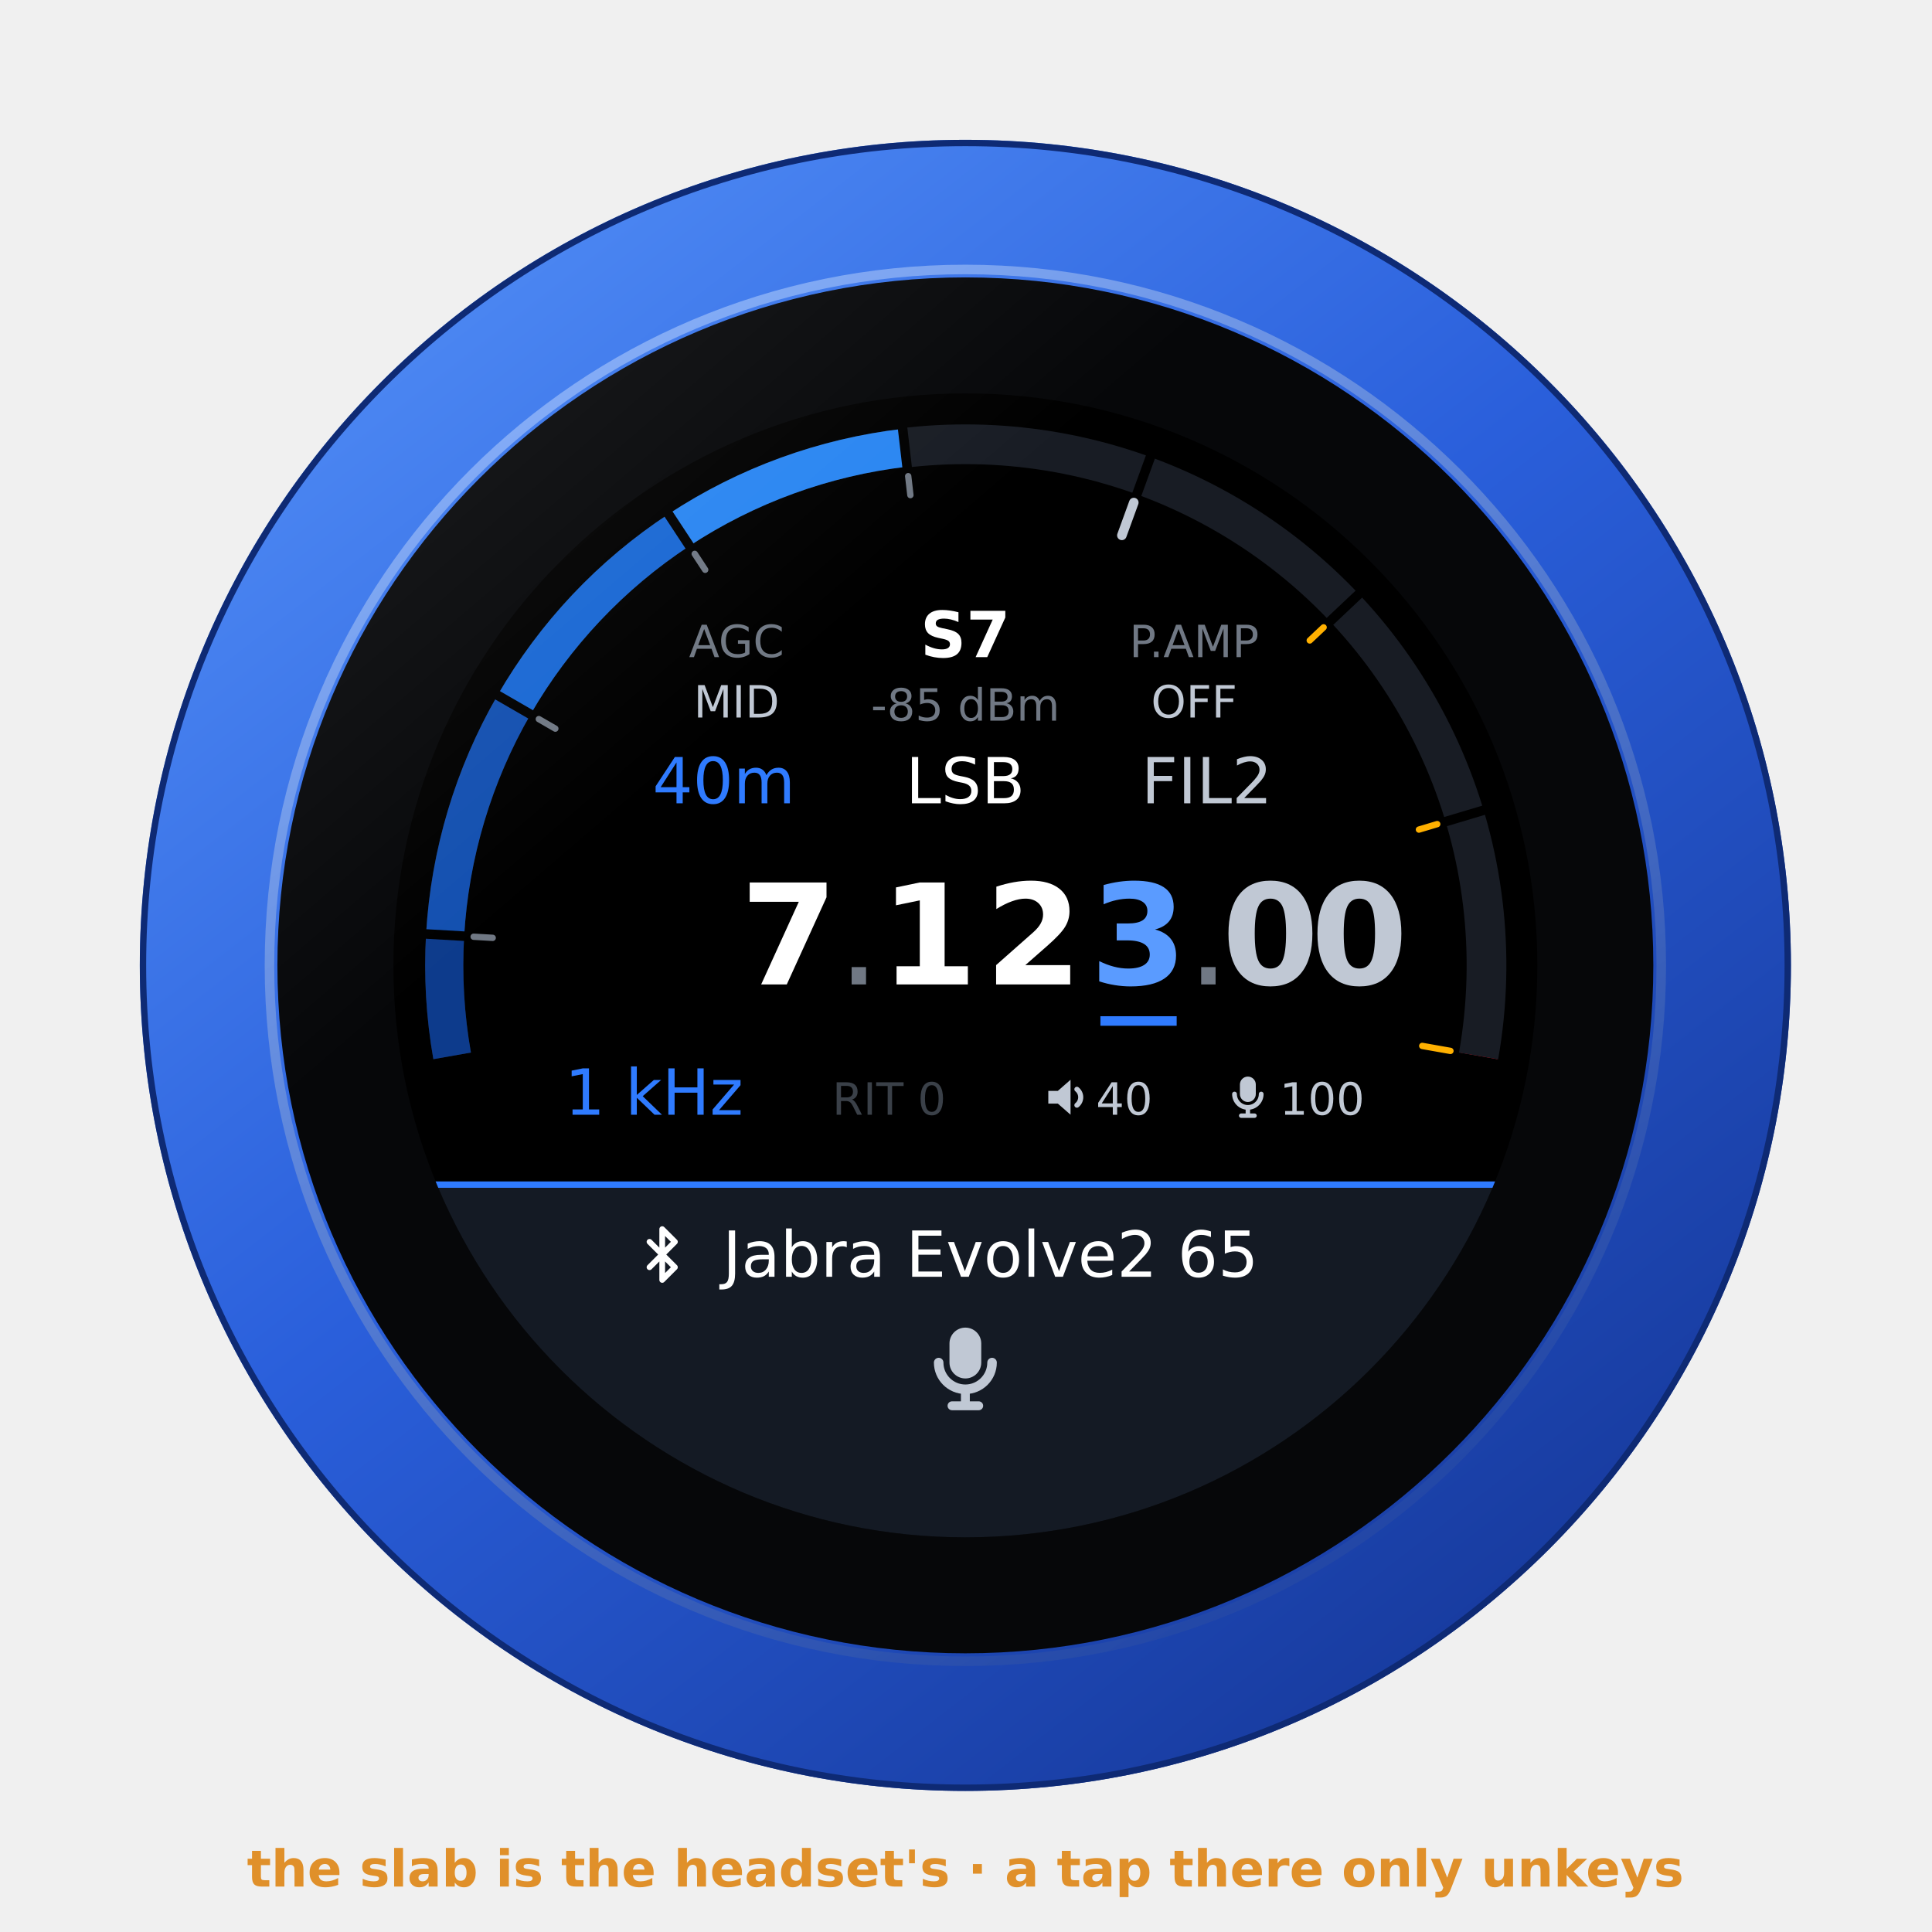
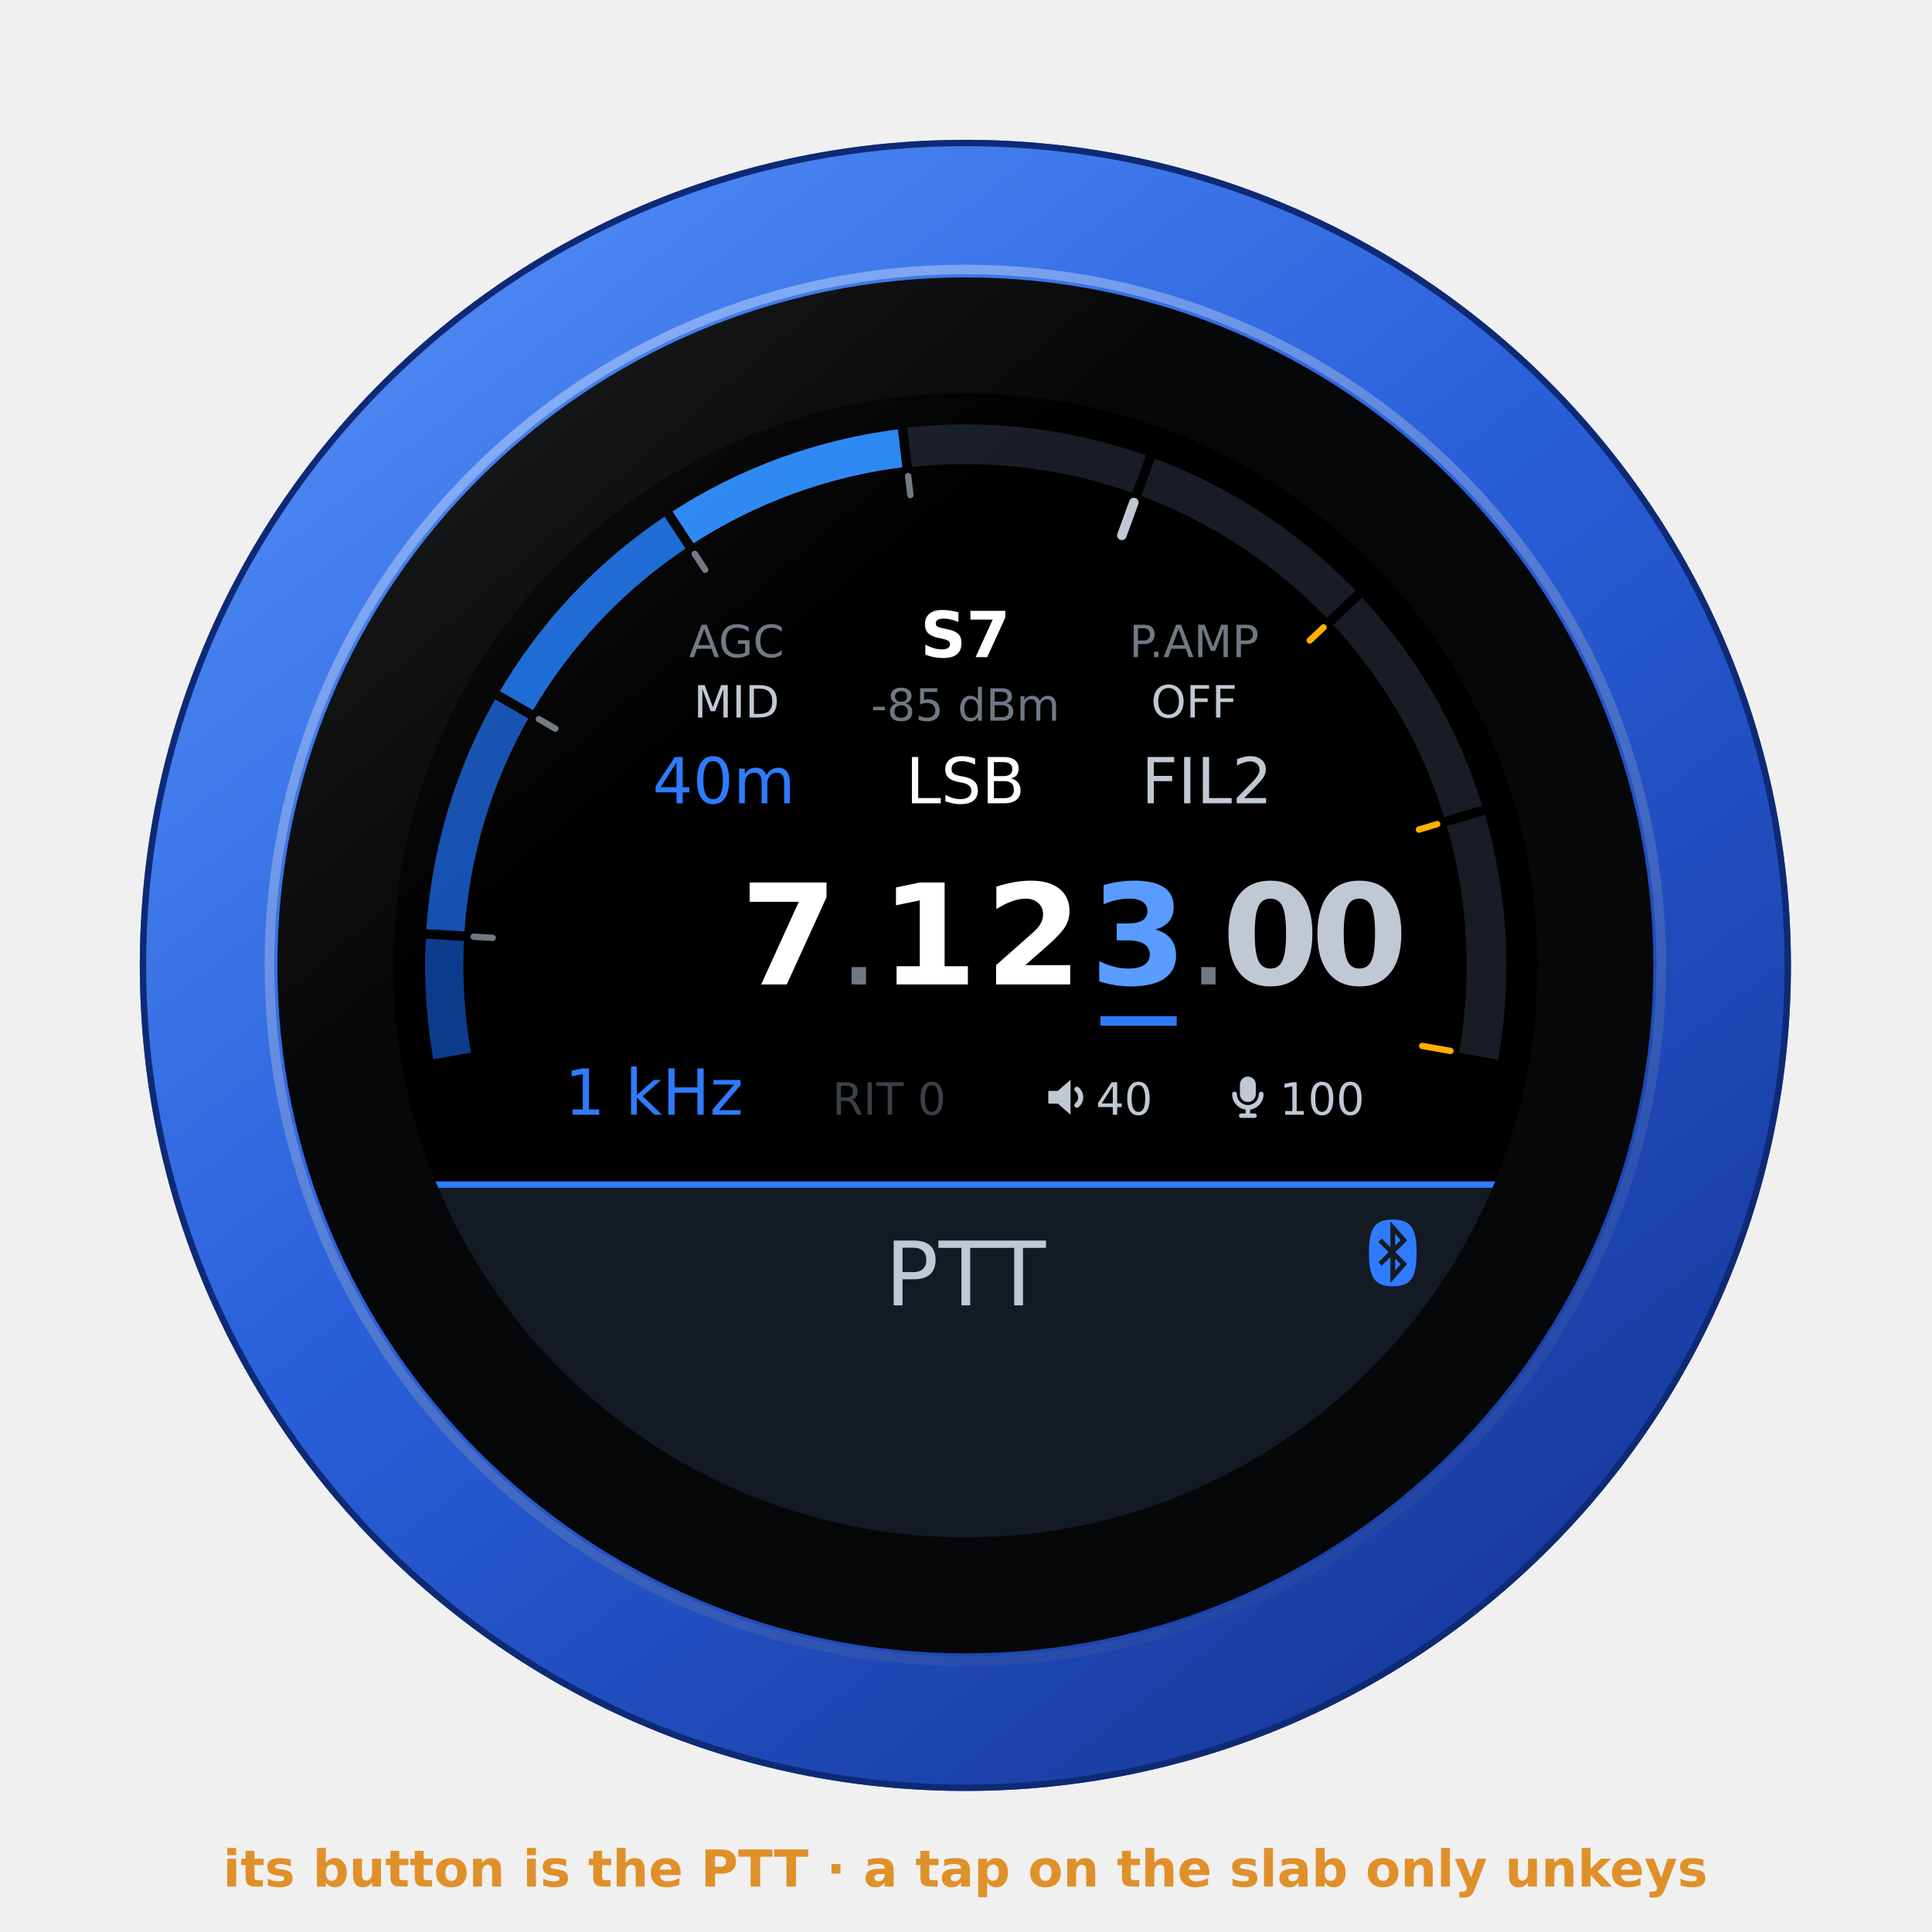
- <svg xmlns="http://www.w3.org/2000/svg" viewBox="0 0 608 608" width="608" height="608" role="img" aria-label="A headset connected: its name, and its microphone live">
+ <svg xmlns="http://www.w3.org/2000/svg" viewBox="0 0 608 608" width="608" height="608" role="img" aria-label="A headset connected: its logo at the slab's end">
  <defs>
    <clipPath id="hs-01-glass">
      <circle cx="180" cy="180" r="180" />
    </clipPath>
    <linearGradient id="hs-01-alu" x1="0.15" y1="0.05" x2="0.85" y2="0.95">
      <stop offset="0" stop-color="#4F8BF5" />
      <stop offset="0.45" stop-color="#2A5FDB" />
      <stop offset="1" stop-color="#16389A" />
    </linearGradient>
    <linearGradient id="hs-01-chamfer" x1="0.2" y1="0" x2="0.8" y2="1">
      <stop offset="0" stop-color="#9CC0FF" />
      <stop offset="1" stop-color="#1B3F9E" />
    </linearGradient>
    <linearGradient id="hs-01-gloss" x1="0" y1="0" x2="0.6" y2="0.7">
      <stop offset="0" stop-color="#FFFFFF" stop-opacity="0.10" />
      <stop offset="0.5" stop-color="#FFFFFF" stop-opacity="0" />
    </linearGradient>
    <linearGradient id="hs-01-upd" x1="0" y1="0" x2="0" y2="1">
      <stop offset="0" stop-color="#262015" />
      <stop offset="1" stop-color="#0C0E13" />
    </linearGradient>
    <marker id="hs-01-arrow" viewBox="0 0 10 10" refX="7" refY="5" markerWidth="7" markerHeight="7" orient="auto-start-reverse">
      <path d="M0,1 L10,5 L0,9 z" fill="#E0902A" />
    </marker>
  </defs>
  <circle cx="303.8" cy="303.8" r="259.8" fill="url(#hs-01-alu)" />
  <circle cx="303.8" cy="303.8" r="258.8" fill="none" stroke="#0E2A74" stroke-width="2" />
  <circle cx="303.8" cy="303.8" r="219.0" fill="none" stroke="url(#hs-01-chamfer)" stroke-width="3" opacity="0.8" />
  <circle cx="303.8" cy="303.8" r="216.5" fill="#060709" />
  <g transform="translate(123.8,123.8)">
    <g clip-path="url(#hs-01-glass)">
      <rect x="0" y="0" width="360" height="360" fill="#000000" />
      <path d="M18.49,208.48 A164.00,164.00 0 1 1 341.51,208.48" fill="none" stroke="#181C24" stroke-width="12" />
      <path d="M18.49,208.48 A164.00,164.00 0 0 1 16.28,170.46" fill="none" stroke="#0D3B8C" stroke-width="12" />
      <path d="M16.28,170.46 A164.00,164.00 0 0 1 37.97,98.00" fill="none" stroke="#1350B0" stroke-width="12" />
      <path d="M37.97,98.00 A164.00,164.00 0 0 1 89.88,42.98" fill="none" stroke="#1A68D4" stroke-width="12" />
      <path d="M89.88,42.98 A164.00,164.00 0 0 1 160.96,17.11" fill="none" stroke="#2A86F2" stroke-width="12" />
      <path d="M160.96,17.11 A164.00,164.00 0 0 1 236.09,25.89" fill="none" stroke="#46A8FF" stroke-width="12" />
      <path d="M236.09,25.89 A164.00,164.00 0 0 1 299.29,67.46" fill="none" stroke="#FF6A5A" stroke-width="12" />
      <path d="M299.29,67.46 A164.00,164.00 0 0 1 337.11,132.96" fill="none" stroke="#FF4040" stroke-width="12" />
      <path d="M337.11,132.96 A164.00,164.00 0 0 1 341.51,208.48" fill="none" stroke="#E60012" stroke-width="12" />
      <path d="M341.51,208.48 A164.00,164.00 0 1 0 18.49,208.48" fill="none" stroke="#181C24" stroke-width="12.5" stroke-dasharray="305.32 582.47" />
      <line x1="23.27" y1="170.87" x2="9.29" y2="170.06" stroke="#000000" stroke-width="3" />
      <line x1="44.03" y1="101.50" x2="31.91" y2="94.50" stroke="#000000" stroke-width="3" />
      <line x1="93.73" y1="48.83" x2="86.03" y2="37.13" stroke="#000000" stroke-width="3" />
      <line x1="161.77" y1="24.06" x2="160.15" y2="10.16" stroke="#000000" stroke-width="3" />
      <line x1="233.70" y1="32.47" x2="238.49" y2="19.31" stroke="#000000" stroke-width="3" />
      <line x1="294.20" y1="72.26" x2="304.38" y2="62.65" stroke="#000000" stroke-width="3" />
      <line x1="330.40" y1="134.97" x2="343.82" y2="130.96" stroke="#000000" stroke-width="3" />
      <line x1="31.25" y1="171.34" x2="25.26" y2="170.99" stroke="#707884" stroke-width="2" stroke-linecap="round" />
      <line x1="50.96" y1="105.50" x2="45.77" y2="102.50" stroke="#707884" stroke-width="2" stroke-linecap="round" />
      <line x1="98.12" y1="55.51" x2="94.83" y2="50.50" stroke="#707884" stroke-width="2" stroke-linecap="round" />
      <line x1="162.70" y1="32.01" x2="162.01" y2="26.05" stroke="#707884" stroke-width="2" stroke-linecap="round" />
      <line x1="229.25" y1="44.68" x2="233.01" y2="34.35" stroke="#C0C8D4" stroke-width="3" stroke-linecap="round" />
      <line x1="288.38" y1="77.75" x2="292.74" y2="73.63" stroke="#FFB000" stroke-width="2" stroke-linecap="round" />
      <line x1="322.74" y1="137.27" x2="328.49" y2="135.55" stroke="#FFB000" stroke-width="2" stroke-linecap="round" />
      <line x1="323.78" y1="205.35" x2="332.65" y2="206.92" stroke="#FFB000" stroke-width="2" stroke-linecap="round" />
      <text x="180.0" y="83.0" font-size="20" fill="#FFFFFF" font-family="DejaVu Sans,Verdana,sans-serif" font-weight="700" text-anchor="middle">S7</text>
      <text x="180.0" y="103.0" font-size="14" fill="#707884" font-family="DejaVu Sans,Verdana,sans-serif" font-weight="400" text-anchor="middle">-85 dBm</text>
      <text x="108.0" y="83.0" font-size="14" fill="#707884" font-family="DejaVu Sans,Verdana,sans-serif" font-weight="400" text-anchor="middle">AGC</text>
      <text x="108.0" y="102.0" font-size="14" fill="#C0C8D4" font-family="DejaVu Sans,Verdana,sans-serif" font-weight="400" text-anchor="middle">MID</text>
      <text x="252.0" y="83.0" font-size="14" fill="#707884" font-family="DejaVu Sans,Verdana,sans-serif" font-weight="400" text-anchor="middle">P.AMP</text>
      <text x="252.0" y="102.0" font-size="14" fill="#C0C8D4" font-family="DejaVu Sans,Verdana,sans-serif" font-weight="400" text-anchor="middle">OFF</text>
      <text x="104.0" y="129.0" font-size="20" fill="#2F7BFF" font-family="DejaVu Sans,Verdana,sans-serif" font-weight="400" text-anchor="middle">40m</text>
      <text x="180.0" y="129.0" font-size="20" fill="#FFFFFF" font-family="DejaVu Sans,Verdana,sans-serif" font-weight="400" text-anchor="middle">LSB</text>
      <text x="256.0" y="129.0" font-size="20" fill="#C0C8D4" font-family="DejaVu Sans,Verdana,sans-serif" font-weight="400" text-anchor="middle">FIL2</text>
      <text x="124.5" y="186.0" font-size="44" fill="#FFFFFF" font-family="DejaVu Sans,Verdana,sans-serif" font-weight="700" text-anchor="middle">7</text>
      <text x="146.5" y="186.0" font-size="44" fill="#707884" font-family="DejaVu Sans,Verdana,sans-serif" font-weight="400" text-anchor="middle">.</text>
      <text x="168.5" y="186.0" font-size="44" fill="#FFFFFF" font-family="DejaVu Sans,Verdana,sans-serif" font-weight="700" text-anchor="middle">1</text>
      <text x="201.5" y="186.0" font-size="44" fill="#FFFFFF" font-family="DejaVu Sans,Verdana,sans-serif" font-weight="700" text-anchor="middle">2</text>
      <text x="234.5" y="186.0" font-size="44" fill="#5A9BFF" font-family="DejaVu Sans,Verdana,sans-serif" font-weight="700" text-anchor="middle">3</text>
      <text x="256.5" y="186.0" font-size="44" fill="#707884" font-family="DejaVu Sans,Verdana,sans-serif" font-weight="400" text-anchor="middle">.</text>
      <text x="276.0" y="186.0" font-size="44" fill="#C0C8D4" font-family="DejaVu Sans,Verdana,sans-serif" font-weight="700" text-anchor="middle">0</text>
      <text x="304.0" y="186.0" font-size="44" fill="#C0C8D4" font-family="DejaVu Sans,Verdana,sans-serif" font-weight="700" text-anchor="middle">0</text>
      <rect x="222.5" y="196" width="24" height="3" fill="#2F7BFF" />
      <text x="82.0" y="227.0" font-size="20" fill="#2F7BFF" font-family="DejaVu Sans,Verdana,sans-serif" font-weight="400" text-anchor="middle">1 kHz</text>
      <text x="156.0" y="227.0" font-size="14" fill="#3A4048" font-family="DejaVu Sans,Verdana,sans-serif" font-weight="400" text-anchor="middle">RIT 0</text>
      <g transform="translate(206.1,216.0)" fill="#C0C8D4">
        <path d="M0,3.5 h3 l4,-3.5 v11 l-4,-3.5 h-3 z" />
        <path d="M9,3 a3.2,3.2 0 0 1 0,5" fill="none" stroke="#C0C8D4" stroke-width="1.6" stroke-linecap="round" />
      </g>
      <text x="221.1" y="227.0" font-size="14" fill="#C0C8D4" font-family="DejaVu Sans,Verdana,sans-serif" font-weight="400" text-anchor="start">40</text>
      <g transform="translate(263.9,215.0)" fill="#C0C8D4">
        <rect x="2.5" y="0" width="5" height="8" rx="2.5" />
        <path d="M0.8,5.5 a4.2,4.2 0 0 0 8.4,0" fill="none" stroke="#C0C8D4" stroke-width="1.5" stroke-linecap="round" />
        <rect x="4.3" y="9.6" width="1.4" height="2.4" />
        <rect x="2.2" y="11.6" width="5.6" height="1.4" rx="0.7" />
      </g>
      <text x="278.9" y="227.0" font-size="14" fill="#C0C8D4" font-family="DejaVu Sans,Verdana,sans-serif" font-weight="400" text-anchor="start">100</text>
      <rect x="0" y="248" width="360" height="112" fill="#141A24" />
      <line x1="0" y1="249" x2="360" y2="249" stroke="#2F7BFF" stroke-width="2" />
-       <path transform="translate(79.6,263.0) scale(1.000)" d="M1,4 L9,12 L5,16 L5,0 L9,4 L1,12" fill="none" stroke="#FFFFFF" stroke-width="1.8" stroke-linejoin="round" stroke-linecap="round" />
-       <text x="103.6" y="278.0" font-size="20" fill="#FFFFFF" font-family="DejaVu Sans,Verdana,sans-serif" font-weight="400" text-anchor="start">Jabra Evolve2 65</text>
-       <g transform="translate(170.0,294.0) scale(2)">
-         <g transform="translate(0.0,0.0)" fill="#C0C8D4">
-           <rect x="2.5" y="0" width="5" height="8" rx="2.5" />
-           <path d="M0.8,5.5 a4.2,4.2 0 0 0 8.4,0" fill="none" stroke="#C0C8D4" stroke-width="1.5" stroke-linecap="round" />
-           <rect x="4.3" y="9.6" width="1.4" height="2.4" />
-           <rect x="2.2" y="11.6" width="5.6" height="1.4" rx="0.7" />
-         </g>
-       </g>
+       <text x="180.0" y="287.0" font-size="28" fill="#C0C8D4" font-family="DejaVu Sans,Verdana,sans-serif" font-weight="500" text-anchor="middle" xml:space="preserve">PTT</text>
+       <path d="M314.5,260 C320.0,260 322,262.5 322,270.5 C322,278.5 320.0,281 314.5,281 C309.0,281 307,278.5 307,270.5 C307,262.5 309.0,260 314.5,260Z" fill="#2F7BFF" />
+       <path transform="translate(310.5,262.5)" d="M0,4 L7.5,11.5 L4,15.5 L4,0 L7.5,4 L0,11.5" fill="none" stroke="#141A24" stroke-width="1.5" />
    </g>
  </g>
  <circle cx="303.8" cy="303.8" r="216.5" fill="url(#hs-01-gloss)" />
-   <text x="303.8" y="593.7" font-size="16" fill="#E0902A" font-family="DejaVu Sans,Verdana,sans-serif" font-weight="700" text-anchor="middle">the slab is the headset's  ·  a tap there only unkeys</text>
+   <text x="303.8" y="593.7" font-size="16" fill="#E0902A" font-family="DejaVu Sans,Verdana,sans-serif" font-weight="700" text-anchor="middle">its button is the PTT  ·  a tap on the slab only unkeys</text>
</svg>
